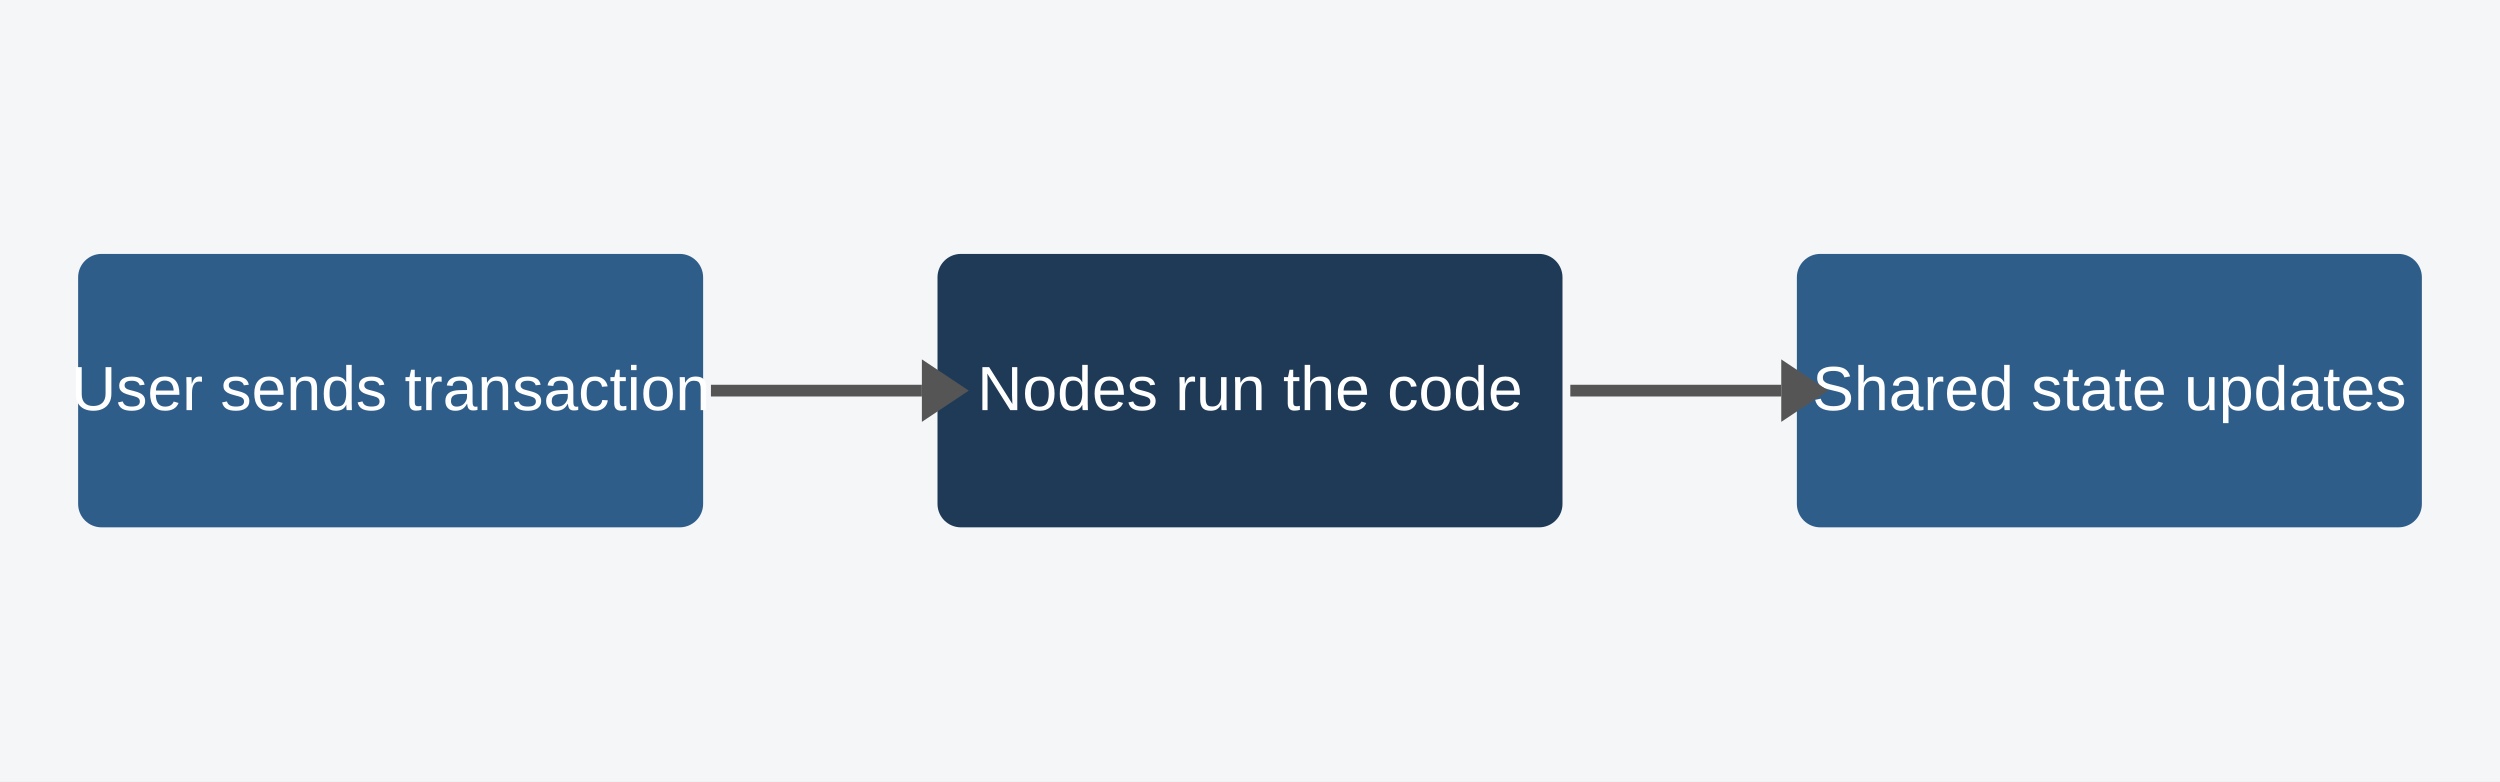
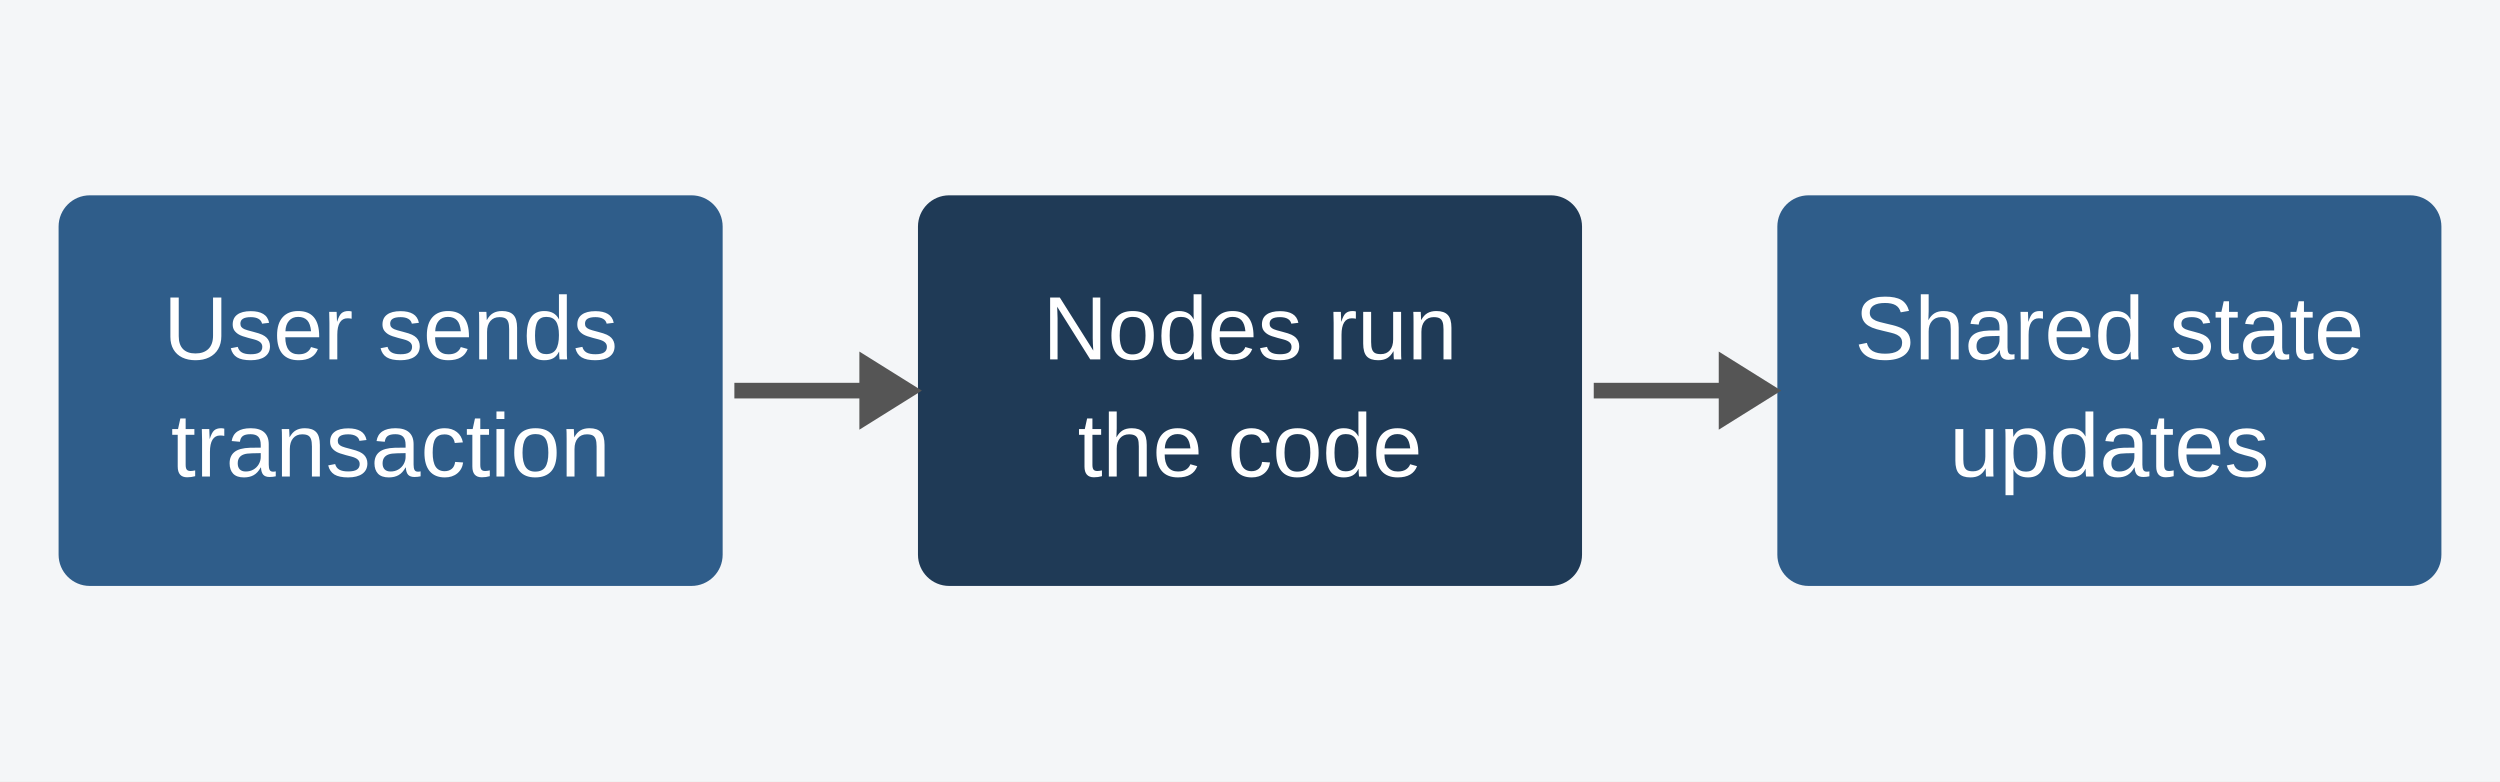
- <svg xmlns="http://www.w3.org/2000/svg" viewBox="0 0 640 200" role="img" aria-label="Flow: user sends transaction, network runs contract code, state is updated">
+ <svg xmlns="http://www.w3.org/2000/svg" viewBox="0 0 640 200" role="img" aria-label="Flow: a user sends a transaction, nodes run the contract code, and the shared state updates">
  <rect width="640" height="200" fill="#f4f6f8" />
-   <g font-family="Arial, sans-serif" font-size="16" fill="#fff" text-anchor="middle">
-     <rect x="20" y="65" width="160" height="70" rx="6" fill="#2f5d8a" />
-     <text x="100" y="105">User sends transaction</text>
-     <rect x="240" y="65" width="160" height="70" rx="6" fill="#1f3a56" />
-     <text x="320" y="105">Nodes run the code</text>
-     <rect x="460" y="65" width="160" height="70" rx="6" fill="#2f5d8a" />
-     <text x="540" y="105">Shared state updates</text>
+   <g font-family="Arial, sans-serif" font-size="23" fill="#fff" text-anchor="middle">
+     <rect x="15" y="50" width="170" height="100" rx="8" fill="#2f5d8a" />
+     <text x="100" y="92">User sends</text>
+     <text x="100" y="122">transaction</text>
+     <rect x="235" y="50" width="170" height="100" rx="8" fill="#1f3a56" />
+     <text x="320" y="92">Nodes run</text>
+     <text x="320" y="122">the code</text>
+     <rect x="455" y="50" width="170" height="100" rx="8" fill="#2f5d8a" />
+     <text x="540" y="92">Shared state</text>
+     <text x="540" y="122">updates</text>
  </g>
-   <g stroke="#555" stroke-width="3">
-     <line x1="182" y1="100" x2="236" y2="100" />
-     <line x1="402" y1="100" x2="456" y2="100" />
+   <g stroke="#555" stroke-width="4">
+     <line x1="188" y1="100" x2="222" y2="100" />
+     <line x1="408" y1="100" x2="442" y2="100" />
  </g>
-   <polygon points="236,92 236,108 248,100" fill="#555" />
-   <polygon points="456,92 456,108 468,100" fill="#555" />
+   <polygon points="220,90 220,110 236,100" fill="#555" />
+   <polygon points="440,90 440,110 456,100" fill="#555" />
</svg>
